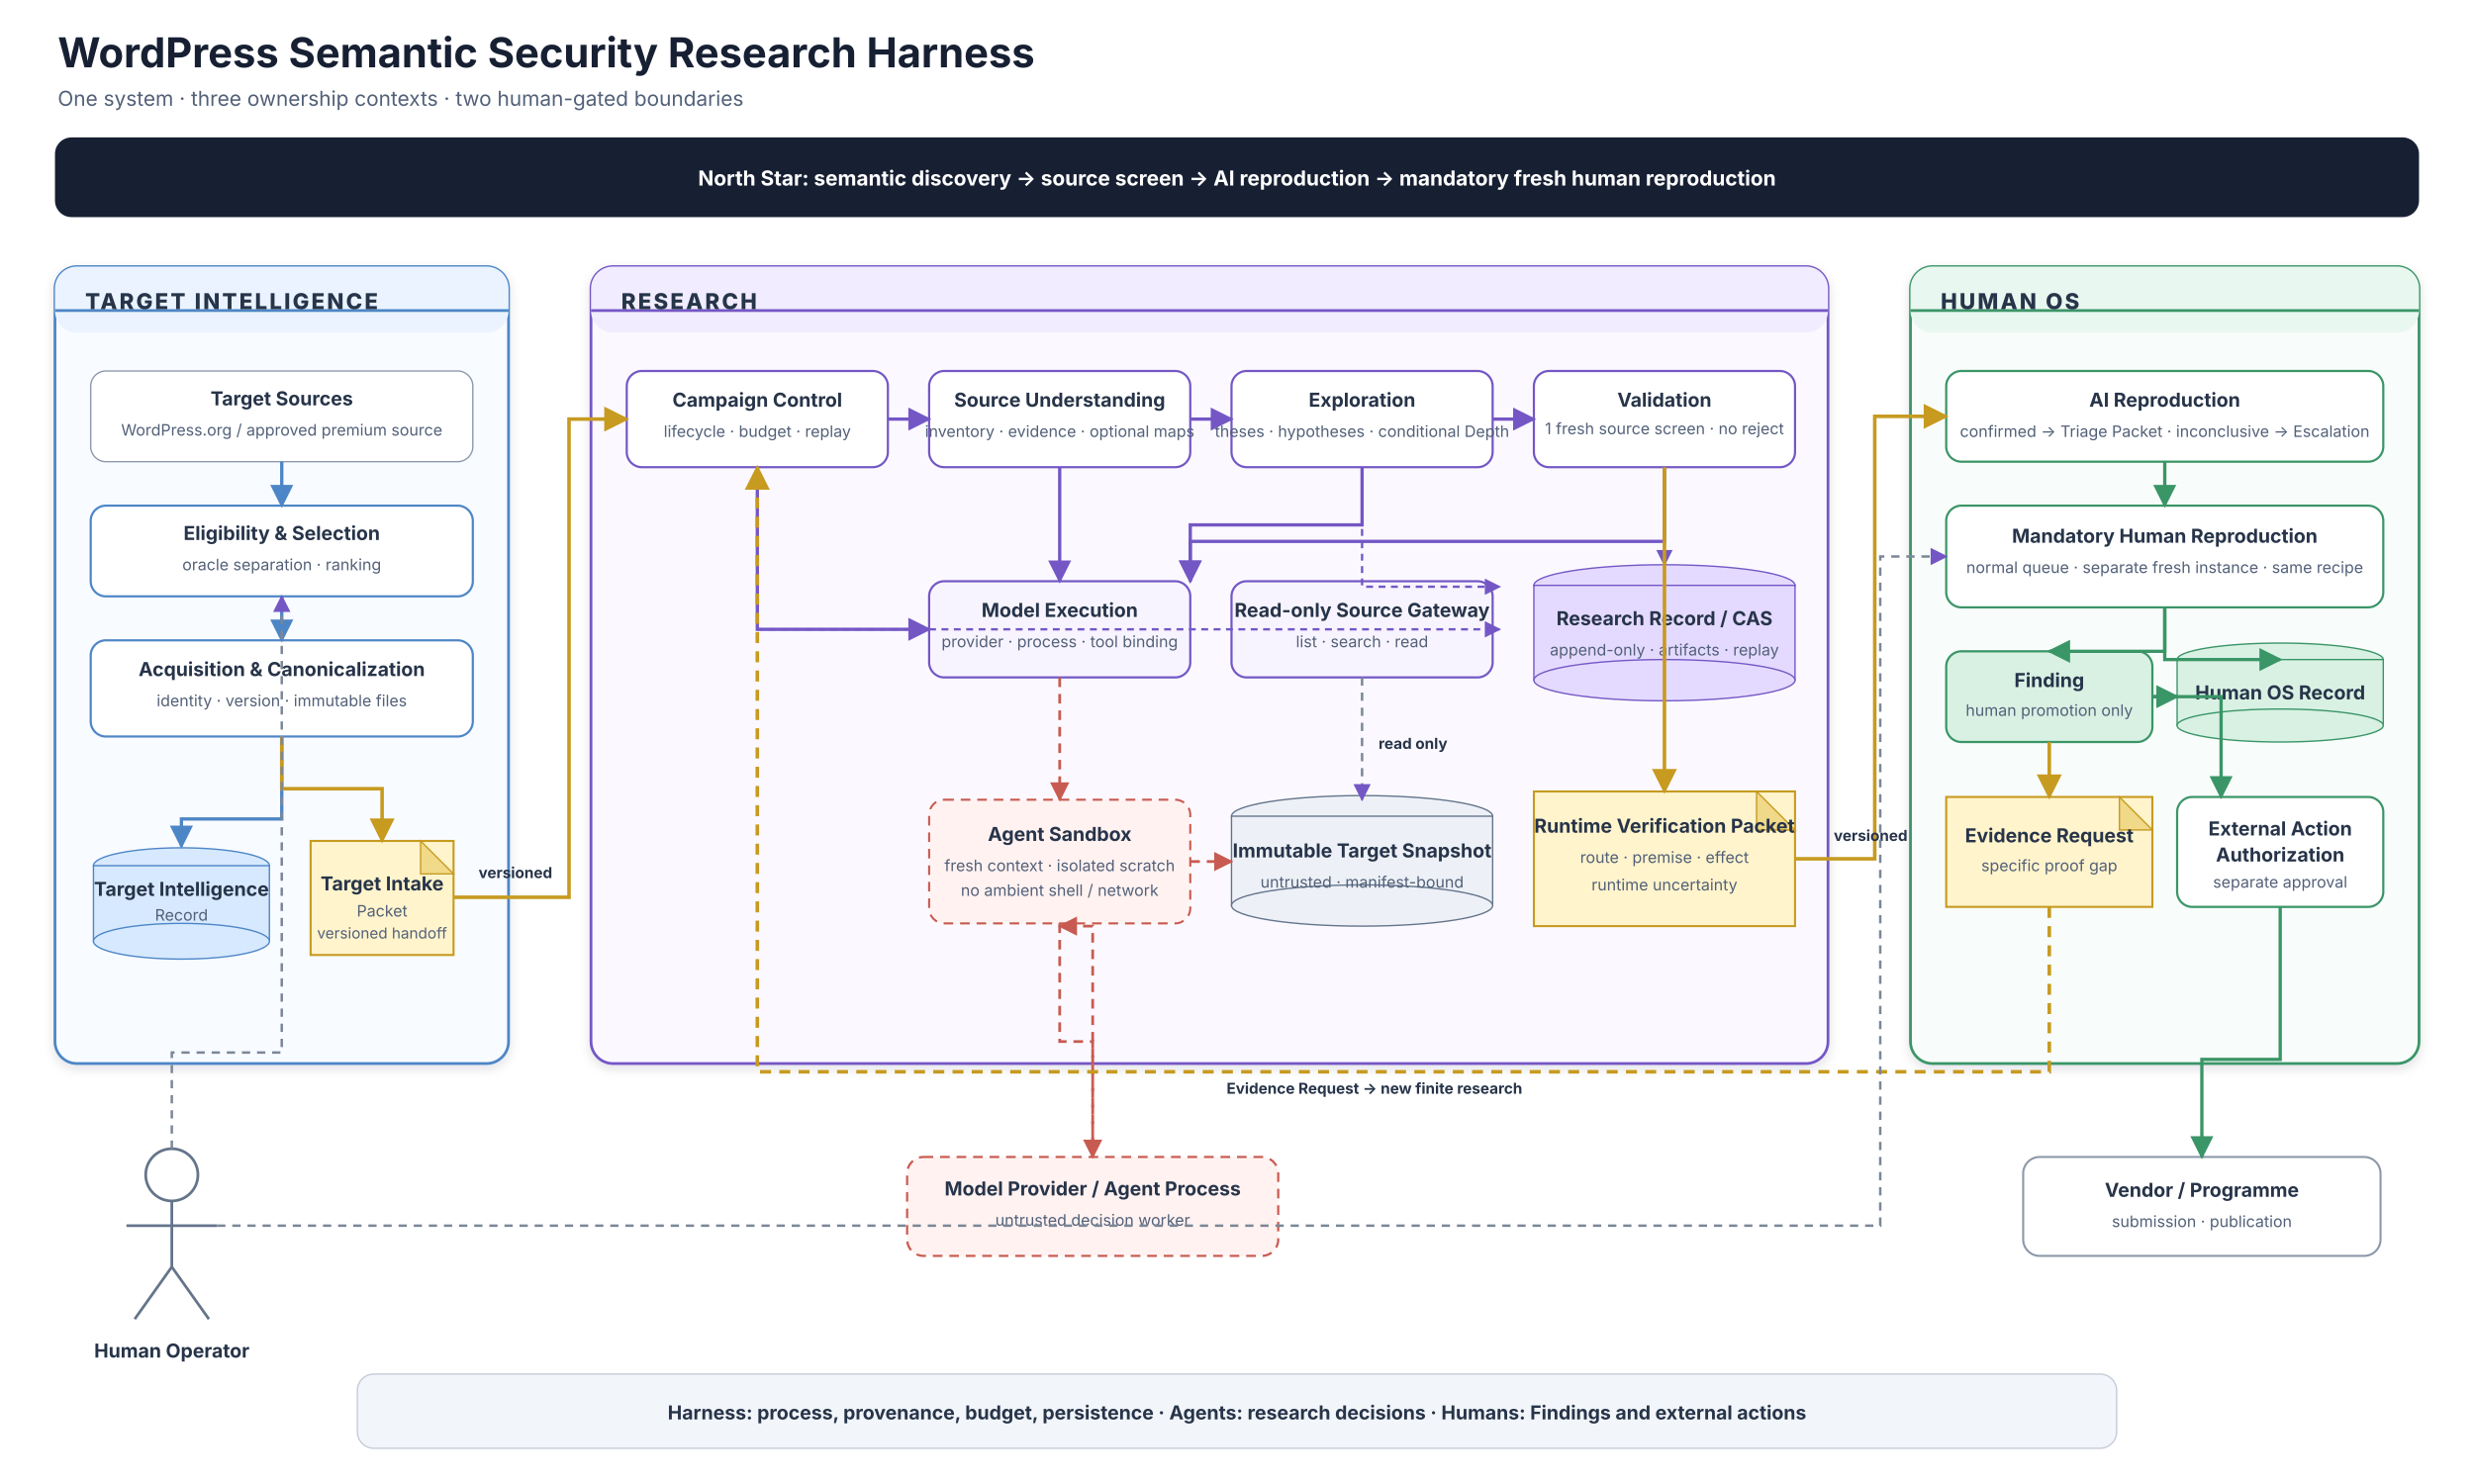
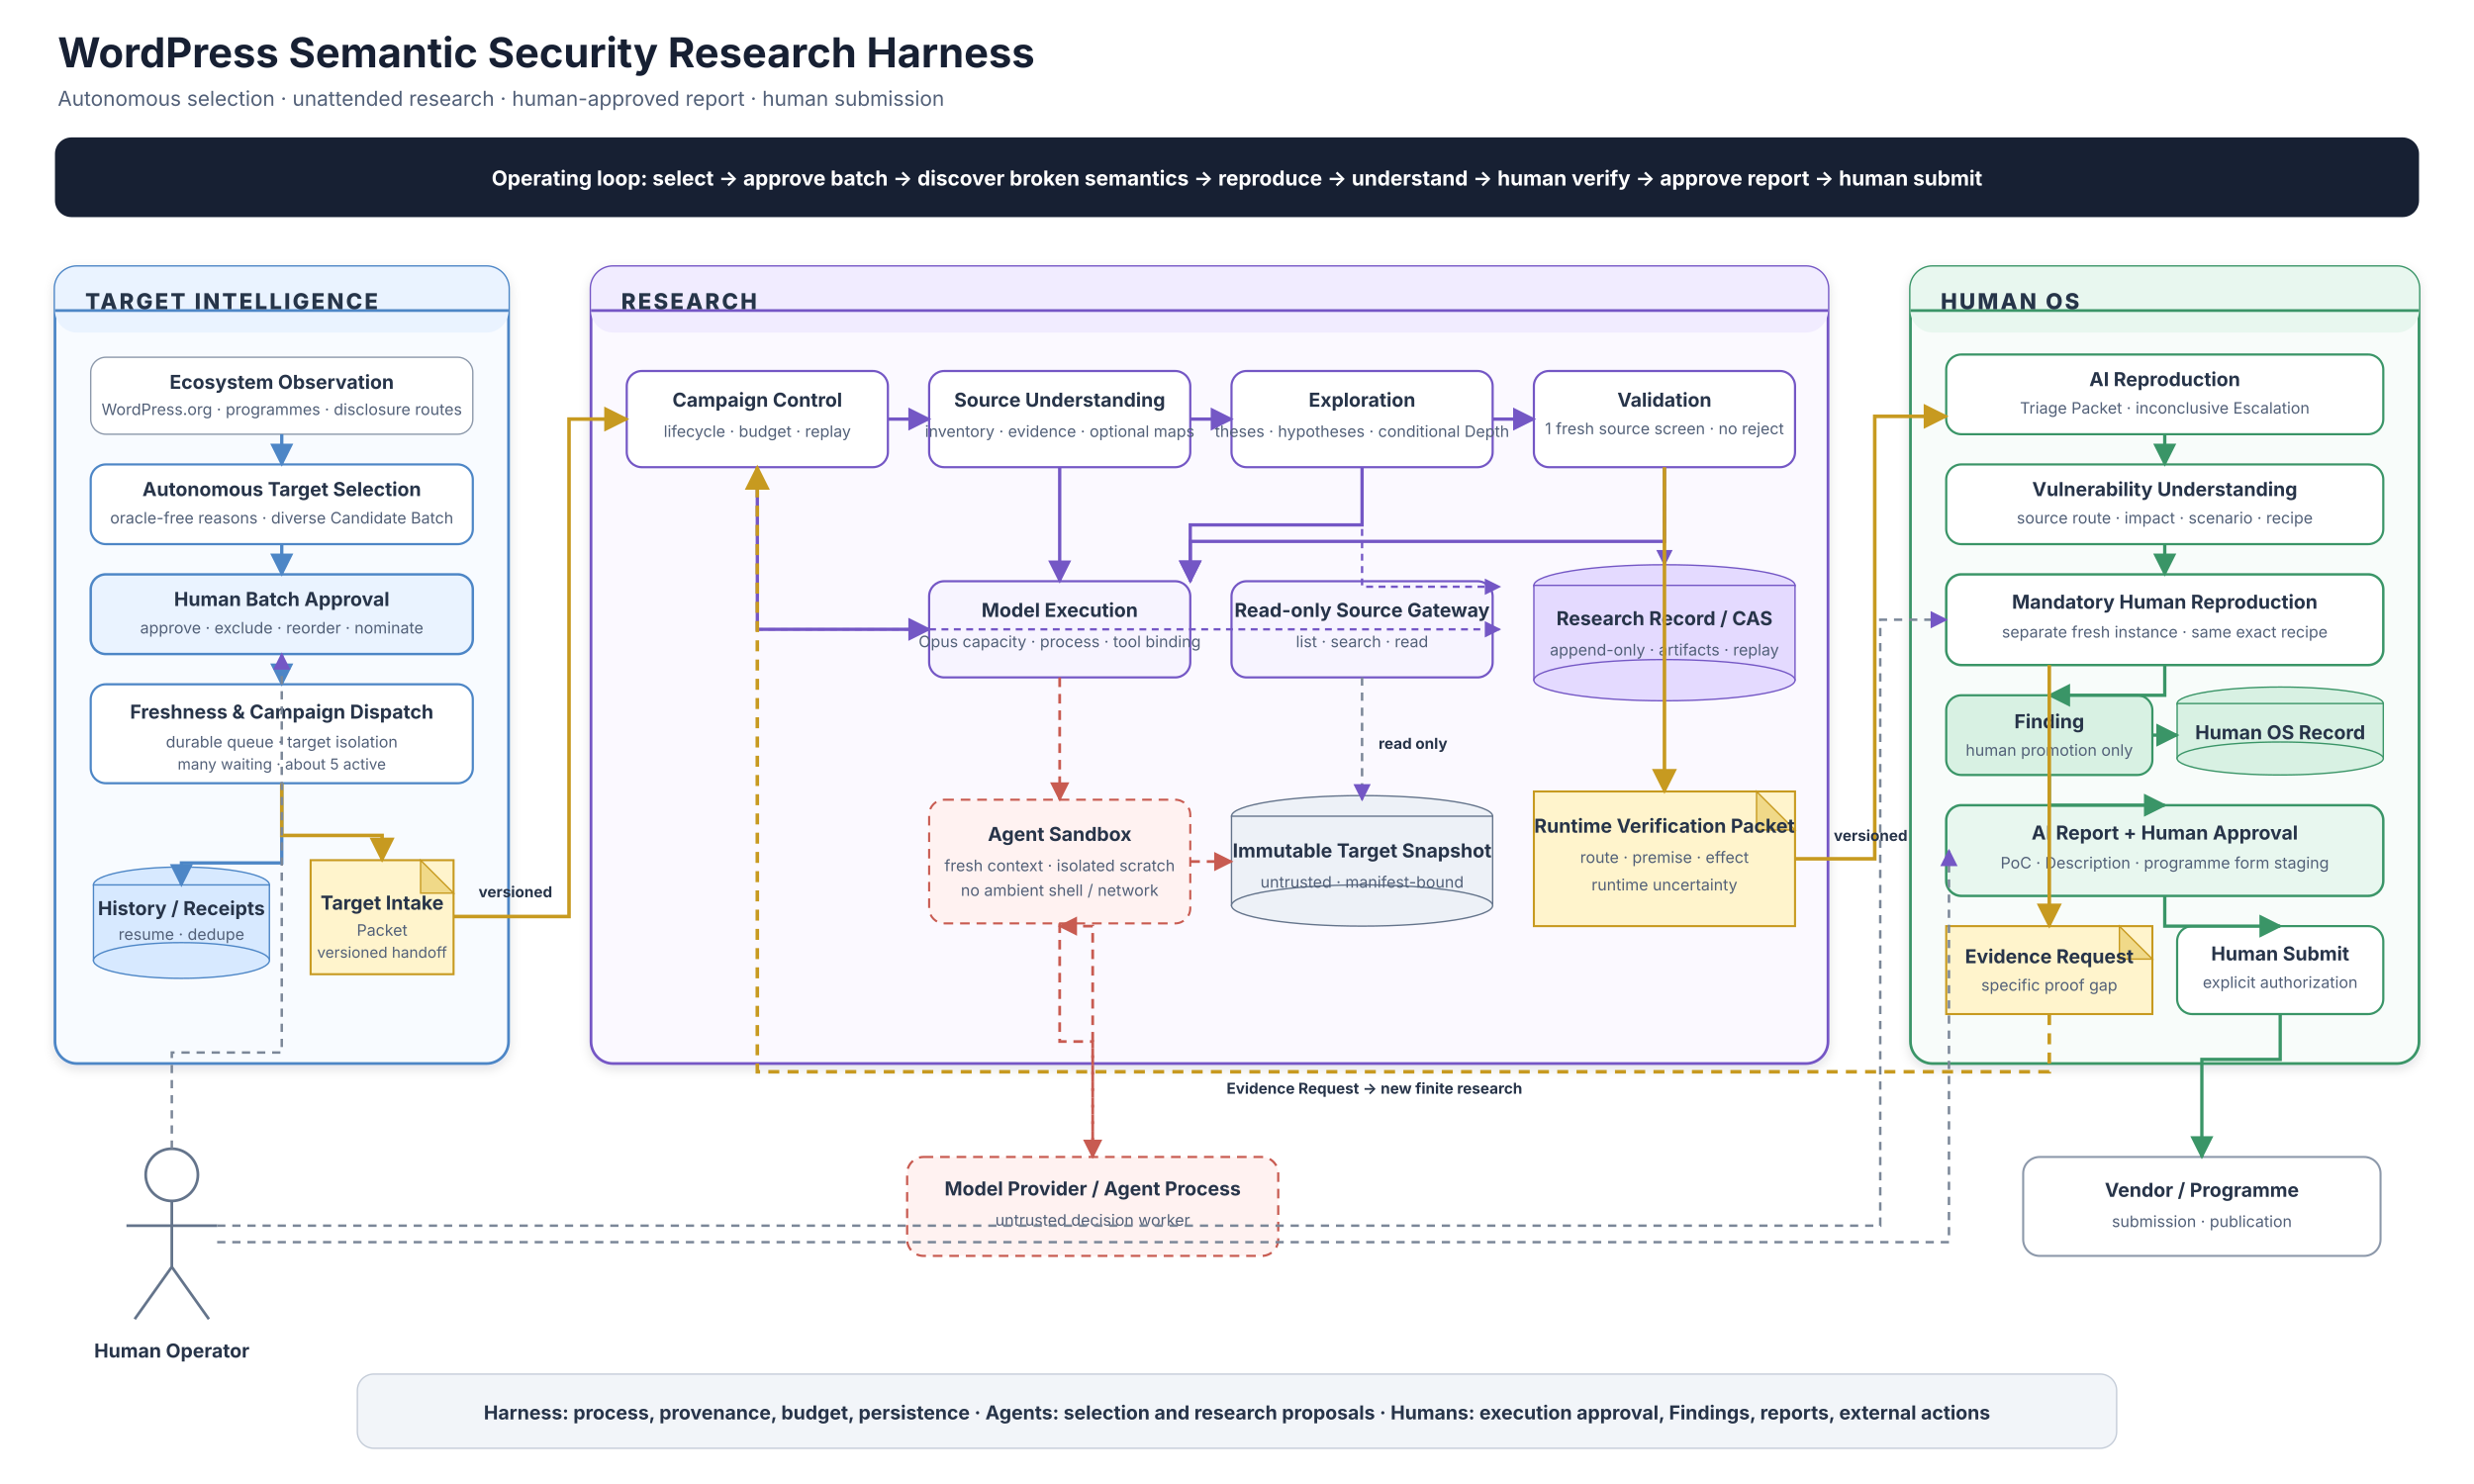
<svg xmlns="http://www.w3.org/2000/svg" width="1800" height="1080" viewBox="0 0 1800 1080" role="img" aria-labelledby="title desc">
  <defs>
    <filter id="shadow" x="-10%" y="-10%" width="120%" height="130%">
      <feDropShadow dx="0" dy="3" stdDeviation="4" flood-color="#172033" flood-opacity="0.12" />
    </filter>
    <marker id="arrow-blue" viewBox="0 0 10 10" refX="9" refY="5" markerWidth="7" markerHeight="7" orient="auto-start-reverse">
      <path d="M 0 0 L 10 5 L 0 10 z" fill="#4d86c6" />
    </marker>
    <marker id="arrow-purple" viewBox="0 0 10 10" refX="9" refY="5" markerWidth="7" markerHeight="7" orient="auto-start-reverse">
      <path d="M 0 0 L 10 5 L 0 10 z" fill="#7457c5" />
    </marker>
    <marker id="arrow-green" viewBox="0 0 10 10" refX="9" refY="5" markerWidth="7" markerHeight="7" orient="auto-start-reverse">
      <path d="M 0 0 L 10 5 L 0 10 z" fill="#3a9567" />
    </marker>
    <marker id="arrow-gold" viewBox="0 0 10 10" refX="9" refY="5" markerWidth="7" markerHeight="7" orient="auto-start-reverse">
      <path d="M 0 0 L 10 5 L 0 10 z" fill="#c79a20" />
    </marker>
    <marker id="arrow-red" viewBox="0 0 10 10" refX="9" refY="5" markerWidth="7" markerHeight="7" orient="auto-start-reverse">
      <path d="M 0 0 L 10 5 L 0 10 z" fill="#c85b51" />
    </marker>
    <style>
      text { font-family: Inter, ui-sans-serif, system-ui, -apple-system, BlinkMacSystemFont, "Segoe UI", sans-serif; fill: #273449; }
      .title { font-size: 30px; font-weight: 750; fill: #172033; }
      .subtitle { font-size: 15px; fill: #526078; }
      .mission { font-size: 15px; font-weight: 700; fill: white; }
      .zone-title { font-size: 16px; font-weight: 800; letter-spacing: 1.6px; }
      .module-title { font-size: 14px; font-weight: 750; }
      .module-sub { font-size: 11.5px; fill: #526078; }
      .small { font-size: 11px; fill: #526078; }
      .label { font-size: 11px; font-weight: 700; }
      .ownership { font-size: 14px; font-weight: 700; fill: #273449; }
      .edge-blue { fill: none; stroke: #4d86c6; stroke-width: 2.4; marker-end: url(#arrow-blue); }
      .edge-purple { fill: none; stroke: #7457c5; stroke-width: 2.4; marker-end: url(#arrow-purple); }
      .edge-green { fill: none; stroke: #3a9567; stroke-width: 2.4; marker-end: url(#arrow-green); }
      .edge-gold { fill: none; stroke: #c79a20; stroke-width: 2.6; marker-end: url(#arrow-gold); }
      .edge-red { fill: none; stroke: #c85b51; stroke-width: 2; stroke-dasharray: 7 5; marker-end: url(#arrow-red); }
      .edge-muted { fill: none; stroke: #7b8798; stroke-width: 1.8; stroke-dasharray: 6 5; marker-end: url(#arrow-purple); }
      .edge-record { fill: none; stroke: #7457c5; stroke-width: 1.7; stroke-dasharray: 5 4; marker-end: url(#arrow-purple); }
    </style>
  </defs>
  <rect width="1800" height="1080" fill="#ffffff" />
  <text x="42" y="49" class="title">WordPress Semantic Security Research Harness</text>
-   <text x="42" y="77" class="subtitle">One system · three ownership contexts · two human-gated boundaries</text>
+   <text x="42" y="77" class="subtitle">Autonomous selection · unattended research · human-approved report · human submission</text>
  <rect x="40" y="100" width="1720" height="58" rx="12" fill="#172033" />
-   <text x="900" y="135" text-anchor="middle" class="mission">North Star: semantic discovery → source screen → AI reproduction → mandatory fresh human reproduction</text>
+   <text x="900" y="135" text-anchor="middle" class="mission">Operating loop: select → approve batch → discover broken semantics → reproduce → understand → human verify → approve report → human submit</text>
  <g filter="url(#shadow)">
    <rect x="40" y="194" width="330" height="580" rx="16" fill="#f8fbff" stroke="#4d86c6" stroke-width="2" />
    <rect x="40" y="194" width="330" height="48" rx="16" fill="#eaf3ff" />
    <path d="M40 226h330" stroke="#4d86c6" stroke-width="2" />
    <text x="62" y="225" class="zone-title" fill="#173b64">TARGET INTELLIGENCE</text>
    <rect x="430" y="194" width="900" height="580" rx="16" fill="#fbf9ff" stroke="#7457c5" stroke-width="2" />
    <rect x="430" y="194" width="900" height="48" rx="16" fill="#f1ecff" />
    <path d="M430 226h900" stroke="#7457c5" stroke-width="2" />
    <text x="452" y="225" class="zone-title" fill="#3f2d7d">RESEARCH</text>
    <rect x="1390" y="194" width="370" height="580" rx="16" fill="#f8fcfa" stroke="#3a9567" stroke-width="2" />
    <rect x="1390" y="194" width="370" height="48" rx="16" fill="#e8f7ef" />
    <path d="M1390 226h370" stroke="#3a9567" stroke-width="2" />
    <text x="1412" y="225" class="zone-title" fill="#205e42">HUMAN OS</text>
  </g>
  <g>
-     <rect x="66" y="270" width="278" height="66" rx="11" fill="white" stroke="#8c98aa" />
-     <text x="205" y="295" text-anchor="middle" class="module-title">Target Sources</text>
-     <text x="205" y="317" text-anchor="middle" class="module-sub">WordPress.org / approved premium source</text>
-     <rect x="66" y="368" width="278" height="66" rx="11" fill="white" stroke="#4d86c6" stroke-width="1.6" />
-     <text x="205" y="393" text-anchor="middle" class="module-title" fill="#173b64">Eligibility &amp; Selection</text>
-     <text x="205" y="415" text-anchor="middle" class="module-sub">oracle separation · ranking</text>
-     <rect x="66" y="466" width="278" height="70" rx="11" fill="white" stroke="#4d86c6" stroke-width="1.6" />
-     <text x="205" y="492" text-anchor="middle" class="module-title" fill="#173b64">Acquisition &amp; Canonicalization</text>
-     <text x="205" y="514" text-anchor="middle" class="module-sub">identity · version · immutable files</text>
-     <ellipse cx="132" cy="630" rx="64" ry="13" fill="#d7e9ff" stroke="#4d86c6" />
-     <rect x="68" y="630" width="128" height="55" fill="#d7e9ff" stroke="#4d86c6" />
-     <ellipse cx="132" cy="685" rx="64" ry="13" fill="#d7e9ff" stroke="#4d86c6" />
-     <text x="132" y="652" text-anchor="middle" class="module-title" font-size="12">Target Intelligence</text>
-     <text x="132" y="670" text-anchor="middle" class="module-sub">Record</text>
-     <path d="M226 612h104v83H226z" fill="#fff4cc" stroke="#c79a20" stroke-width="1.5" />
-     <path d="M306 612l24 24h-24z" fill="#f0d988" stroke="#c79a20" />
-     <text x="278" y="648" text-anchor="middle" class="module-title" font-size="12">Target Intake</text>
-     <text x="278" y="667" text-anchor="middle" class="module-sub">Packet</text>
-     <text x="278" y="683" text-anchor="middle" class="small">versioned handoff</text>
+     <rect x="66" y="260" width="278" height="56" rx="11" fill="white" stroke="#8c98aa" />
+     <text x="205" y="283" text-anchor="middle" class="module-title">Ecosystem Observation</text>
+     <text x="205" y="302" text-anchor="middle" class="module-sub">WordPress.org · programmes · disclosure routes</text>
+     <rect x="66" y="338" width="278" height="58" rx="11" fill="white" stroke="#4d86c6" stroke-width="1.6" />
+     <text x="205" y="361" text-anchor="middle" class="module-title" fill="#173b64">Autonomous Target Selection</text>
+     <text x="205" y="381" text-anchor="middle" class="module-sub">oracle-free reasons · diverse Candidate Batch</text>
+     <rect x="66" y="418" width="278" height="58" rx="11" fill="#eaf3ff" stroke="#4d86c6" stroke-width="1.8" />
+     <text x="205" y="441" text-anchor="middle" class="module-title" fill="#173b64">Human Batch Approval</text>
+     <text x="205" y="461" text-anchor="middle" class="module-sub">approve · exclude · reorder · nominate</text>
+     <rect x="66" y="498" width="278" height="72" rx="11" fill="white" stroke="#4d86c6" stroke-width="1.6" />
+     <text x="205" y="523" text-anchor="middle" class="module-title" fill="#173b64">Freshness &amp; Campaign Dispatch</text>
+     <text x="205" y="544" text-anchor="middle" class="module-sub">durable queue · target isolation</text>
+     <text x="205" y="560" text-anchor="middle" class="small">many waiting · about 5 active</text>
+     <ellipse cx="132" cy="644" rx="64" ry="13" fill="#d7e9ff" stroke="#4d86c6" />
+     <rect x="68" y="644" width="128" height="55" fill="#d7e9ff" stroke="#4d86c6" />
+     <ellipse cx="132" cy="699" rx="64" ry="13" fill="#d7e9ff" stroke="#4d86c6" />
+     <text x="132" y="666" text-anchor="middle" class="module-title" font-size="12">History / Receipts</text>
+     <text x="132" y="684" text-anchor="middle" class="module-sub">resume · dedupe</text>
+     <path d="M226 626h104v83H226z" fill="#fff4cc" stroke="#c79a20" stroke-width="1.5" />
+     <path d="M306 626l24 24h-24z" fill="#f0d988" stroke="#c79a20" />
+     <text x="278" y="662" text-anchor="middle" class="module-title" font-size="12">Target Intake</text>
+     <text x="278" y="681" text-anchor="middle" class="module-sub">Packet</text>
+     <text x="278" y="697" text-anchor="middle" class="small">versioned handoff</text>
  </g>
  <g>
    <rect x="456" y="270" width="190" height="70" rx="11" fill="white" stroke="#7457c5" stroke-width="1.6" />
    <text x="551" y="296" text-anchor="middle" class="module-title" fill="#3f2d7d">Campaign Control</text>
    <text x="551" y="318" text-anchor="middle" class="module-sub">lifecycle · budget · replay</text>
    <rect x="676" y="270" width="190" height="70" rx="11" fill="white" stroke="#7457c5" stroke-width="1.6" />
    <text x="771" y="296" text-anchor="middle" class="module-title" fill="#3f2d7d">Source Understanding</text>
    <text x="771" y="318" text-anchor="middle" class="module-sub">inventory · evidence · optional maps</text>
    <rect x="896" y="270" width="190" height="70" rx="11" fill="white" stroke="#7457c5" stroke-width="1.6" />
    <text x="991" y="296" text-anchor="middle" class="module-title" fill="#3f2d7d">Exploration</text>
    <text x="991" y="318" text-anchor="middle" class="module-sub">theses · hypotheses · conditional Depth</text>
    <rect x="1116" y="270" width="190" height="70" rx="11" fill="white" stroke="#7457c5" stroke-width="1.6" />
    <text x="1211" y="296" text-anchor="middle" class="module-title" fill="#3f2d7d">Validation</text>
    <text x="1211" y="316" text-anchor="middle" class="module-sub">1 fresh source screen · no reject</text>
    <rect x="676" y="423" width="190" height="70" rx="11" fill="#f7f4ff" stroke="#7457c5" stroke-width="1.6" />
    <text x="771" y="449" text-anchor="middle" class="module-title" fill="#3f2d7d">Model Execution</text>
-     <text x="771" y="471" text-anchor="middle" class="module-sub">provider · process · tool binding</text>
+     <text x="771" y="471" text-anchor="middle" class="module-sub">Opus capacity · process · tool binding</text>
    <rect x="896" y="423" width="190" height="70" rx="11" fill="#f7f4ff" stroke="#7457c5" stroke-width="1.6" />
    <text x="991" y="449" text-anchor="middle" class="module-title" fill="#3f2d7d">Read-only Source Gateway</text>
    <text x="991" y="471" text-anchor="middle" class="module-sub">list · search · read</text>
    <ellipse cx="1211" cy="426" rx="95" ry="15" fill="#e4daff" stroke="#7457c5" />
    <rect x="1116" y="426" width="190" height="69" fill="#e4daff" stroke="#7457c5" />
    <ellipse cx="1211" cy="495" rx="95" ry="15" fill="#e4daff" stroke="#7457c5" />
    <text x="1211" y="455" text-anchor="middle" class="module-title" fill="#3f2d7d">Research Record / CAS</text>
    <text x="1211" y="477" text-anchor="middle" class="module-sub">append-only · artifacts · replay</text>
    <rect x="676" y="582" width="190" height="90" rx="11" fill="#fff2f1" stroke="#c85b51" stroke-width="1.5" stroke-dasharray="7 5" />
    <text x="771" y="612" text-anchor="middle" class="module-title" fill="#7b2f2a">Agent Sandbox</text>
    <text x="771" y="634" text-anchor="middle" class="module-sub">fresh context · isolated scratch</text>
    <text x="771" y="652" text-anchor="middle" class="module-sub">no ambient shell / network</text>
    <ellipse cx="991" cy="594" rx="95" ry="15" fill="#edf1f7" stroke="#64748b" />
    <rect x="896" y="594" width="190" height="65" fill="#edf1f7" stroke="#64748b" />
    <ellipse cx="991" cy="659" rx="95" ry="15" fill="#edf1f7" stroke="#64748b" />
    <text x="991" y="624" text-anchor="middle" class="module-title">Immutable Target Snapshot</text>
    <text x="991" y="646" text-anchor="middle" class="module-sub">untrusted · manifest-bound</text>
    <path d="M1116 576h190v98h-190z" fill="#fff4cc" stroke="#c79a20" stroke-width="1.5" />
    <path d="M1278 576l28 28h-28z" fill="#f0d988" stroke="#c79a20" />
    <text x="1211" y="606" text-anchor="middle" class="module-title" fill="#5c4610">Runtime Verification Packet</text>
    <text x="1211" y="628" text-anchor="middle" class="module-sub">route · premise · effect</text>
    <text x="1211" y="648" text-anchor="middle" class="module-sub">runtime uncertainty</text>
  </g>
  <g>
-     <rect x="1416" y="270" width="318" height="66" rx="11" fill="white" stroke="#3a9567" stroke-width="1.6" />
-     <text x="1575" y="296" text-anchor="middle" class="module-title" fill="#205e42">AI Reproduction</text>
-     <text x="1575" y="318" text-anchor="middle" class="module-sub">confirmed → Triage Packet · inconclusive → Escalation</text>
-     <rect x="1416" y="368" width="318" height="74" rx="11" fill="white" stroke="#3a9567" stroke-width="1.6" />
-     <text x="1575" y="395" text-anchor="middle" class="module-title" fill="#205e42">Mandatory Human Reproduction</text>
-     <text x="1575" y="417" text-anchor="middle" class="module-sub">normal queue · separate fresh instance · same recipe</text>
-     <rect x="1416" y="474" width="150" height="66" rx="11" fill="#d8f1e3" stroke="#3a9567" stroke-width="1.6" />
-     <text x="1491" y="500" text-anchor="middle" class="module-title" fill="#205e42">Finding</text>
-     <text x="1491" y="521" text-anchor="middle" class="module-sub">human promotion only</text>
-     <ellipse cx="1659" cy="480" rx="75" ry="12" fill="#d8f1e3" stroke="#3a9567" />
-     <rect x="1584" y="480" width="150" height="48" fill="#d8f1e3" stroke="#3a9567" />
-     <ellipse cx="1659" cy="528" rx="75" ry="12" fill="#d8f1e3" stroke="#3a9567" />
-     <text x="1659" y="509" text-anchor="middle" class="module-title" font-size="12" fill="#205e42">Human OS Record</text>
-     <path d="M1416 580h150v80h-150z" fill="#fff4cc" stroke="#c79a20" stroke-width="1.5" />
-     <path d="M1542 580l24 24h-24z" fill="#f0d988" stroke="#c79a20" />
-     <text x="1491" y="613" text-anchor="middle" class="module-title" font-size="12" fill="#5c4610">Evidence Request</text>
-     <text x="1491" y="634" text-anchor="middle" class="module-sub">specific proof gap</text>
-     <rect x="1584" y="580" width="150" height="80" rx="11" fill="white" stroke="#3a9567" stroke-width="1.6" />
-     <text x="1659" y="608" text-anchor="middle" class="module-title" font-size="12" fill="#205e42">External Action</text>
-     <text x="1659" y="627" text-anchor="middle" class="module-title" font-size="12" fill="#205e42">Authorization</text>
-     <text x="1659" y="646" text-anchor="middle" class="module-sub">separate approval</text>
-   </g>
-   <path d="M205 336v32" class="edge-blue" />
-   <path d="M205 434v32" class="edge-blue" />
-   <path d="M205 536v60H132v20" class="edge-blue" />
-   <path d="M205 536v38h73v38" class="edge-gold" />
-   <path d="M330 653h84v-348h42" class="edge-gold" />
-   <text x="375" y="639" text-anchor="middle" class="label" fill="#8a6815">versioned</text>
+     <rect x="1416" y="258" width="318" height="58" rx="11" fill="white" stroke="#3a9567" stroke-width="1.6" />
+     <text x="1575" y="281" text-anchor="middle" class="module-title" fill="#205e42">AI Reproduction</text>
+     <text x="1575" y="301" text-anchor="middle" class="module-sub">Triage Packet · inconclusive Escalation</text>
+     <rect x="1416" y="338" width="318" height="58" rx="11" fill="white" stroke="#3a9567" stroke-width="1.6" />
+     <text x="1575" y="361" text-anchor="middle" class="module-title" fill="#205e42">Vulnerability Understanding</text>
+     <text x="1575" y="381" text-anchor="middle" class="module-sub">source route · impact · scenario · recipe</text>
+     <rect x="1416" y="418" width="318" height="66" rx="11" fill="white" stroke="#3a9567" stroke-width="1.8" />
+     <text x="1575" y="443" text-anchor="middle" class="module-title" fill="#205e42">Mandatory Human Reproduction</text>
+     <text x="1575" y="464" text-anchor="middle" class="module-sub">separate fresh instance · same exact recipe</text>
+     <rect x="1416" y="506" width="150" height="58" rx="11" fill="#d8f1e3" stroke="#3a9567" stroke-width="1.6" />
+     <text x="1491" y="530" text-anchor="middle" class="module-title" fill="#205e42">Finding</text>
+     <text x="1491" y="550" text-anchor="middle" class="module-sub">human promotion only</text>
+     <ellipse cx="1659" cy="512" rx="75" ry="12" fill="#d8f1e3" stroke="#3a9567" />
+     <rect x="1584" y="512" width="150" height="40" fill="#d8f1e3" stroke="#3a9567" />
+     <ellipse cx="1659" cy="552" rx="75" ry="12" fill="#d8f1e3" stroke="#3a9567" />
+     <text x="1659" y="538" text-anchor="middle" class="module-title" font-size="12" fill="#205e42">Human OS Record</text>
+     <rect x="1416" y="586" width="318" height="66" rx="11" fill="#e8f7ef" stroke="#3a9567" stroke-width="1.8" />
+     <text x="1575" y="611" text-anchor="middle" class="module-title" fill="#205e42">AI Report + Human Approval</text>
+     <text x="1575" y="632" text-anchor="middle" class="module-sub">PoC · Description · programme form staging</text>
+     <path d="M1416 674h150v64h-150z" fill="#fff4cc" stroke="#c79a20" stroke-width="1.5" />
+     <path d="M1542 674l24 24h-24z" fill="#f0d988" stroke="#c79a20" />
+     <text x="1491" y="701" text-anchor="middle" class="module-title" font-size="12" fill="#5c4610">Evidence Request</text>
+     <text x="1491" y="721" text-anchor="middle" class="module-sub">specific proof gap</text>
+     <rect x="1584" y="674" width="150" height="64" rx="11" fill="white" stroke="#3a9567" stroke-width="1.6" />
+     <text x="1659" y="699" text-anchor="middle" class="module-title" font-size="12" fill="#205e42">Human Submit</text>
+     <text x="1659" y="719" text-anchor="middle" class="module-sub">explicit authorization</text>
+   </g>
+   <path d="M205 316v22" class="edge-blue" />
+   <path d="M205 396v22" class="edge-blue" />
+   <path d="M205 476v22" class="edge-blue" />
+   <path d="M205 570v58H132v16" class="edge-blue" />
+   <path d="M205 570v38h73v18" class="edge-gold" />
+   <path d="M330 667h84v-362h42" class="edge-gold" />
+   <text x="375" y="653" text-anchor="middle" class="label" fill="#8a6815">versioned</text>
  <path d="M646 305h30" class="edge-purple" />
  <path d="M866 305h30" class="edge-purple" />
  <path d="M1086 305h30" class="edge-purple" />
  <path d="M551 340v118h125" class="edge-purple" />
  <path d="M771 340v83" class="edge-purple" />
  <path d="M991 340v42H866v41" class="edge-purple" />
  <path d="M1211 340v54H866v29" class="edge-purple" />
  <path d="M771 493v89" class="edge-red" />
  <path d="M866 627h30" class="edge-red" />
  <path d="M991 493v89" class="edge-muted" />
  <text x="1003" y="545" class="label" fill="#64748b">read only</text>
  <path d="M551 340v118h540" class="edge-record" />
  <path d="M991 340v87h100" class="edge-record" />
  <path d="M1211 340v71" class="edge-record" />
  <path d="M1211 340v236" class="edge-gold" />
  <path d="M1306 625h58v-322h52" class="edge-gold" />
  <text x="1361" y="612" text-anchor="middle" class="label" fill="#8a6815">versioned</text>
-   <path d="M1575 336v32" class="edge-green" />
-   <path d="M1575 442v32h-84" class="edge-green" />
-   <path d="M1575 442v38h84" class="edge-green" />
-   <path d="M1491 540v40" class="edge-gold" />
-   <path d="M1566 507h18" class="edge-green" />
-   <path d="M1566 507h50v73" class="edge-green" />
+   <path d="M1575 316v22" class="edge-green" />
+   <path d="M1575 396v22" class="edge-green" />
+   <path d="M1575 484v22h-84" class="edge-green" />
+   <path d="M1566 535h18" class="edge-green" />
+   <path d="M1491 564v22h84" class="edge-green" />
+   <path d="M1575 652v22h84" class="edge-green" />
+   <path d="M1491 484v190" class="edge-gold" />
  <g>
    <circle cx="125" cy="855" r="19" fill="none" stroke="#64748b" stroke-width="2" />
    <path d="M125 874v48M92 892h66M125 922l-27 38M125 922l27 38" fill="none" stroke="#64748b" stroke-width="2" />
    <text x="125" y="988" text-anchor="middle" class="module-title">Human Operator</text>
    <rect x="660" y="842" width="270" height="72" rx="12" fill="#fff2f1" stroke="#c85b51" stroke-width="1.6" stroke-dasharray="7 5" />
    <text x="795" y="870" text-anchor="middle" class="module-title" fill="#7b2f2a">Model Provider / Agent Process</text>
    <text x="795" y="892" text-anchor="middle" class="module-sub">untrusted decision worker</text>
    <rect x="1472" y="842" width="260" height="72" rx="12" fill="white" stroke="#8c98aa" stroke-width="1.5" />
    <text x="1602" y="871" text-anchor="middle" class="module-title">Vendor / Programme</text>
    <text x="1602" y="893" text-anchor="middle" class="module-sub">submission · publication</text>
  </g>
  <path d="M771 672v86h24v84" class="edge-red" />
  <path d="M795 842v-168h-24" class="edge-red" />
-   <path d="M1659 660v111h-57v71" class="edge-green" />
-   <path d="M1491 660v120H551v-440" class="edge-gold" stroke-dasharray="8 6" />
+   <path d="M1659 738v33h-57v71" class="edge-green" />
+   <path d="M1491 738v42H551v-440" class="edge-gold" stroke-dasharray="8 6" />
  <text x="1000" y="796" text-anchor="middle" class="label" fill="#8a6815">Evidence Request → new finite research</text>
-   <path d="M125 836v-70h80V434" class="edge-muted" />
-   <path d="M158 892h1210v-487h48" class="edge-muted" />
+   <path d="M125 836v-70h80V476" class="edge-muted" />
+   <path d="M158 892h1210v-441h48" class="edge-muted" />
+   <path d="M158 904h1260v-285" class="edge-muted" />
  <rect x="260" y="1000" width="1280" height="54" rx="12" fill="#f2f5f9" stroke="#c4ccd8" />
-   <text x="900" y="1033" text-anchor="middle" class="ownership">Harness: process, provenance, budget, persistence · Agents: research decisions · Humans: Findings and external actions</text>
+   <text x="900" y="1033" text-anchor="middle" class="ownership">Harness: process, provenance, budget, persistence · Agents: selection and research proposals · Humans: execution approval, Findings, reports, external actions</text>
</svg>
